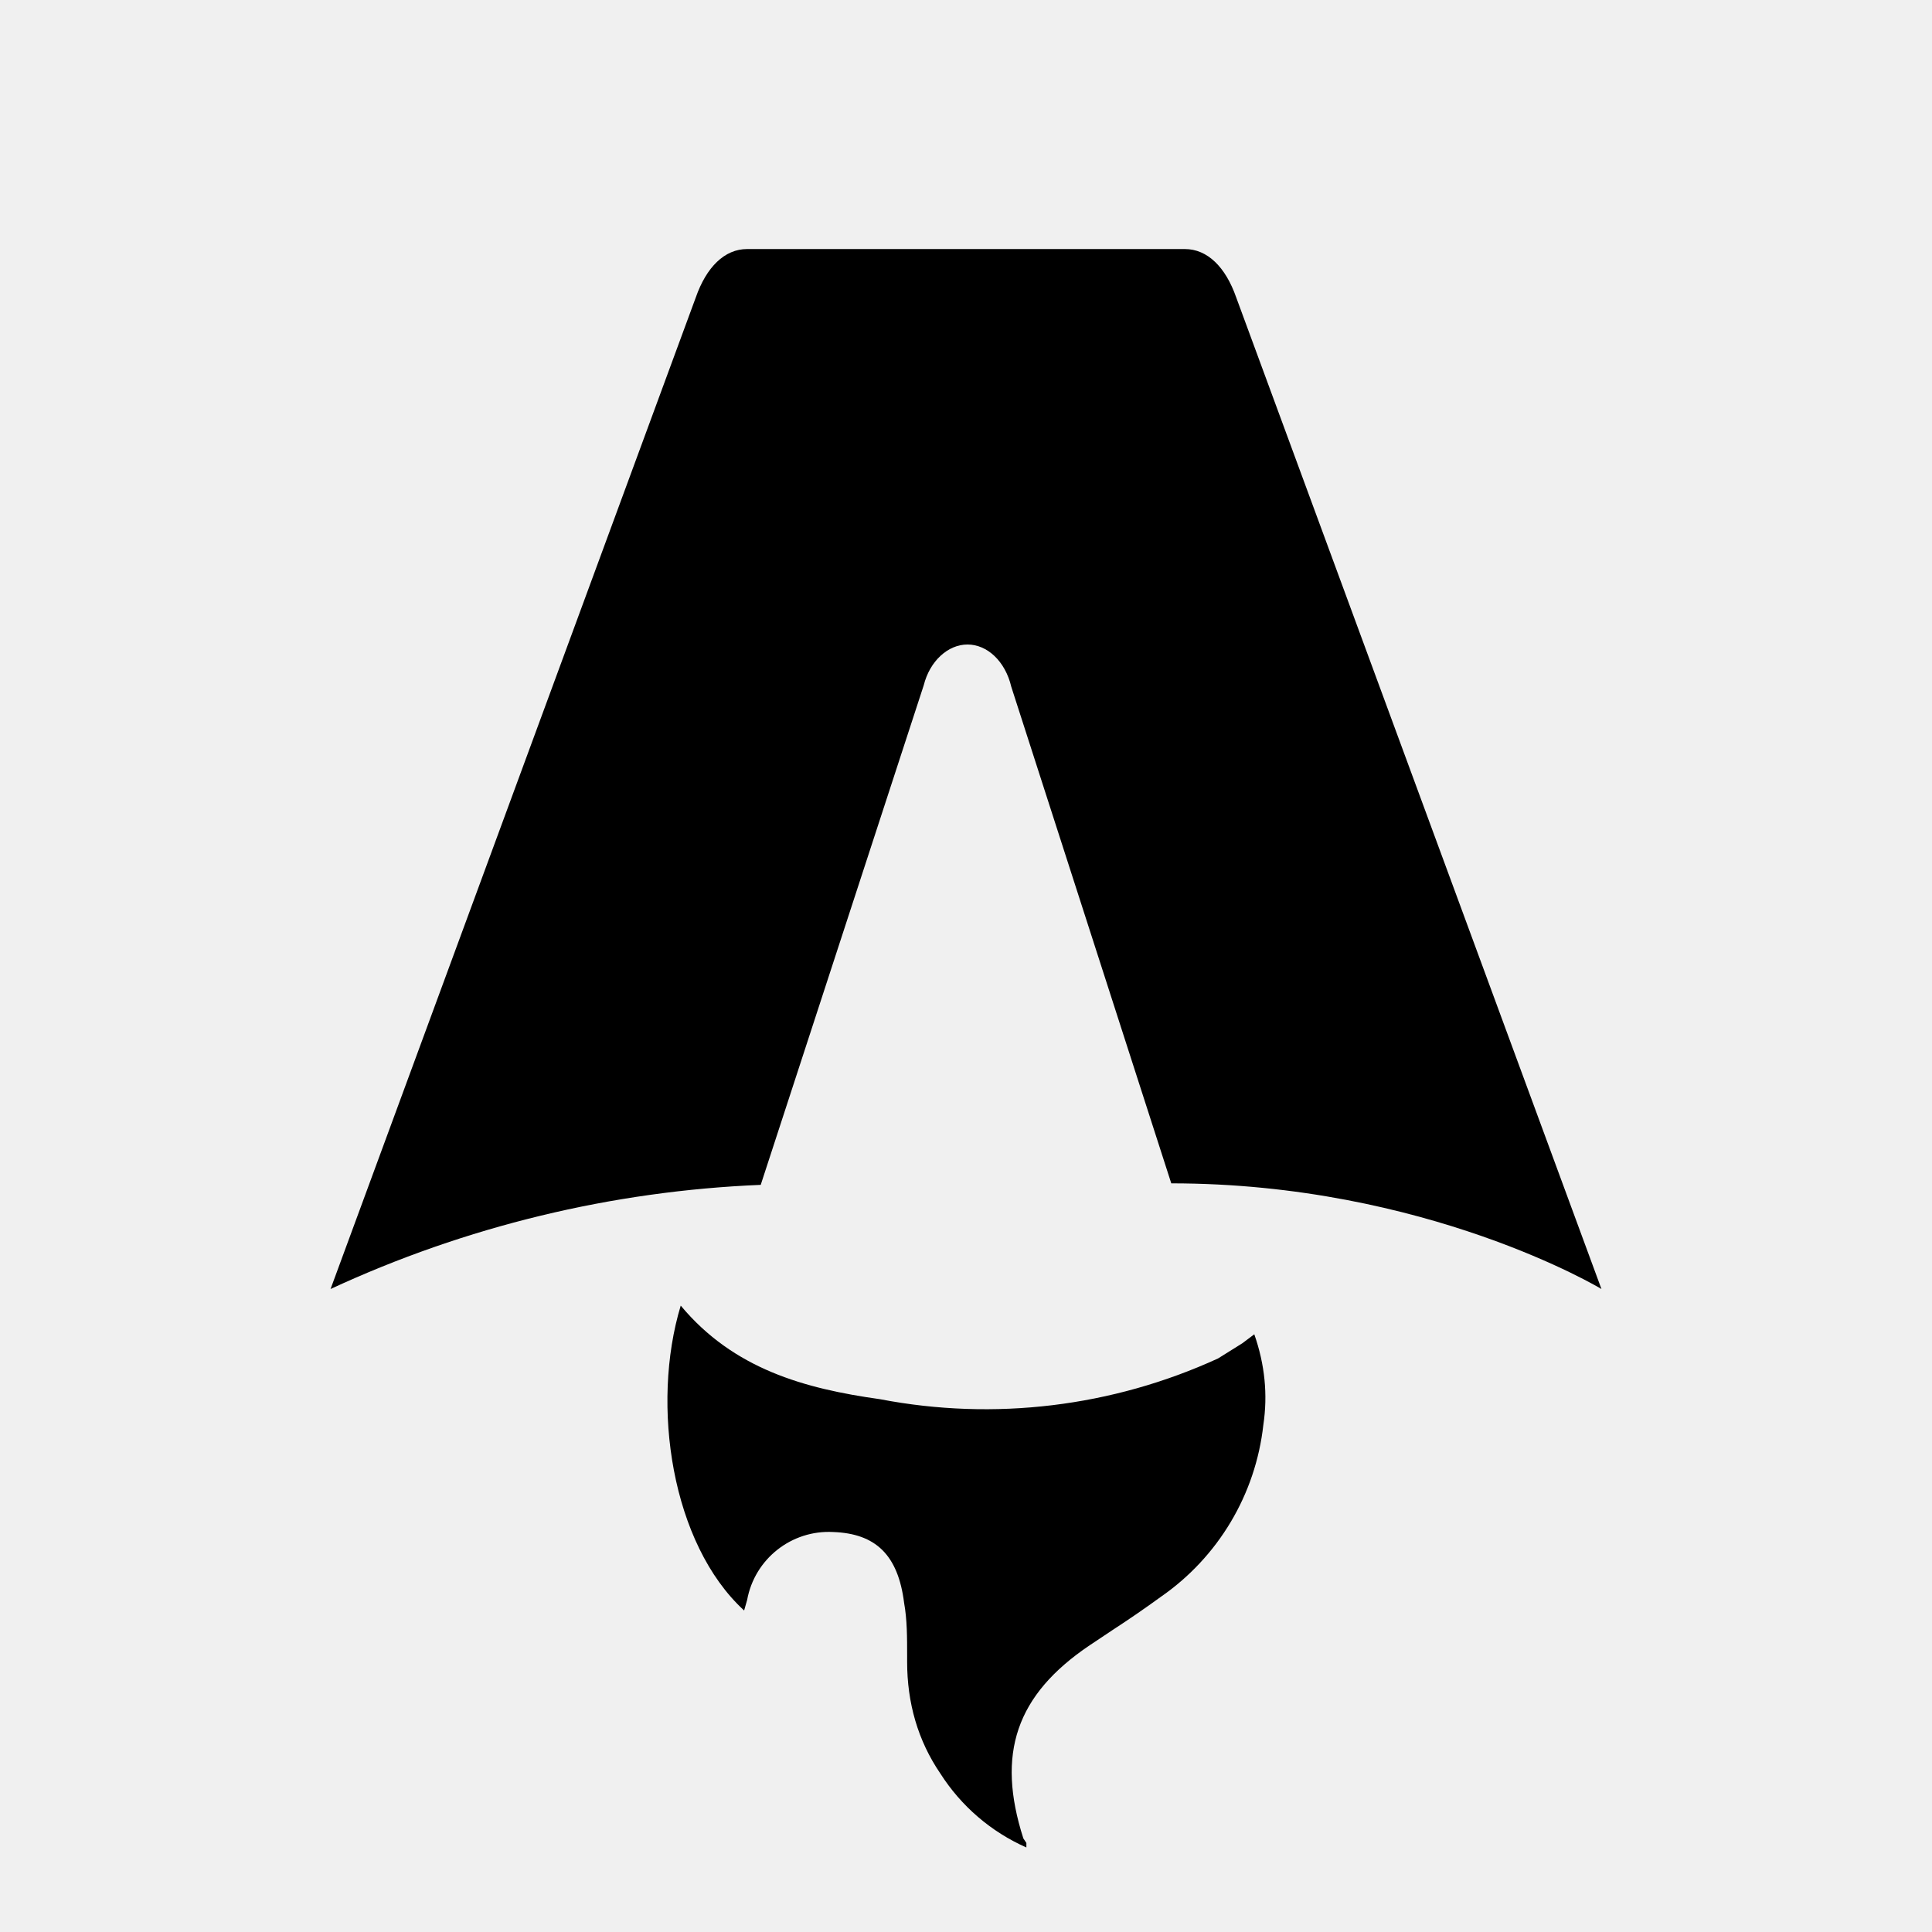
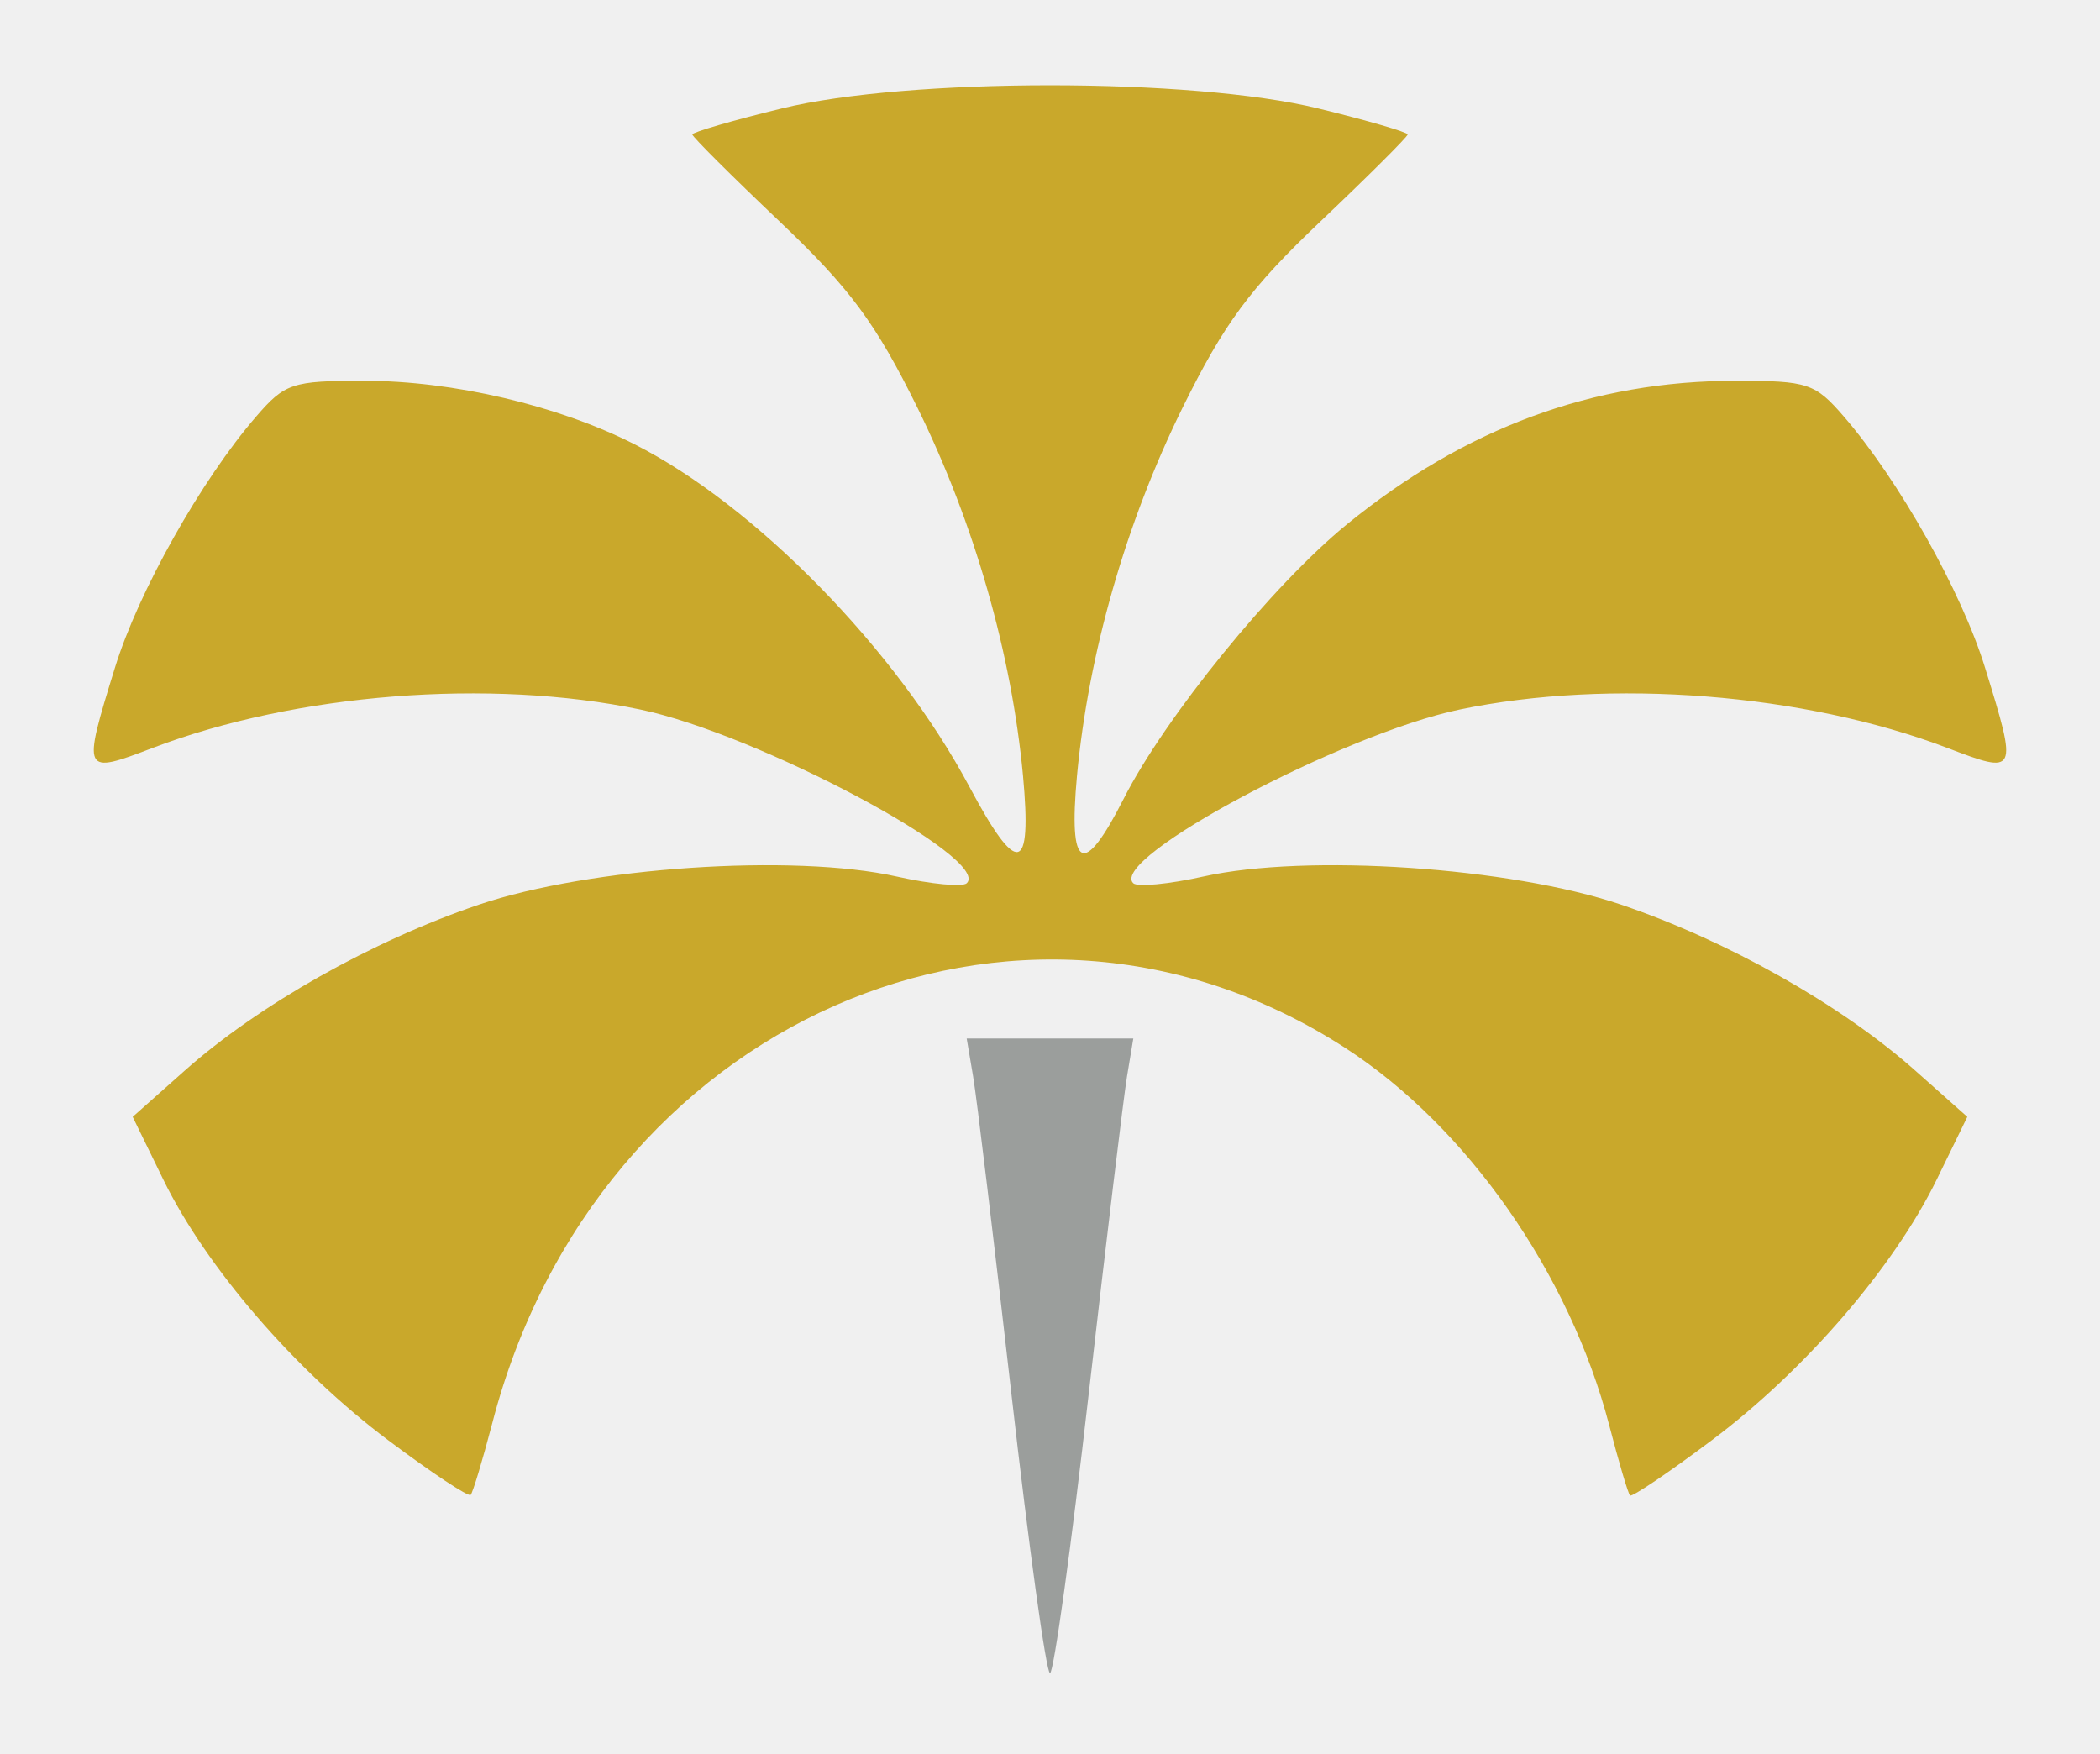
- <svg xmlns="http://www.w3.org/2000/svg" fill="none" viewBox="0 0 128 128">
-   <path d="M50.4 78.5a75.1 75.1 0 0 0-28.5 6.9l24.2-65.7c.7-2 1.9-3.2 3.4-3.2h29c1.5 0 2.7 1.2 3.4 3.2l24.2 65.7s-11.6-7-28.5-7L67 45.5c-.4-1.7-1.6-2.8-2.9-2.8-1.3 0-2.5 1.1-2.9 2.7L50.4 78.5Zm-1.1 28.2Zm-4.2-20.2c-2 6.6-.6 15.8 4.2 20.2a17.5 17.5 0 0 1 .2-.7 5.5 5.5 0 0 1 5.7-4.5c2.8.1 4.3 1.5 4.7 4.7.2 1.1.2 2.3.2 3.5v.4c0 2.7.7 5.2 2.2 7.4a13 13 0 0 0 5.7 4.9v-.3l-.2-.3c-1.8-5.6-.5-9.5 4.4-12.8l1.5-1a73 73 0 0 0 3.2-2.2 16 16 0 0 0 6.8-11.4c.3-2 .1-4-.6-6l-.8.6-1.6 1a37 37 0 0 1-22.4 2.7c-5-.7-9.7-2-13.2-6.2Z" />
-   <style>
-         path { fill: #000; }
-         @media (prefers-color-scheme: dark) {
-             path { fill: #FFF; }
-         }
-     </style>
+ <svg xmlns="http://www.w3.org/2000/svg" version="1.0" width="182pt" height="152pt" viewBox="0 0 182 152" preserveAspectRatio="xMidYMid meet">
+   <g fill="#C9A82AFE">
+     <path d="M 33.64 124.81 C 25.61 118.80 17.87 109.83 14.16 102.24 L 11.50 96.79 L 15.99 92.80 C 22.40 87.10 32.25 81.54 41.50 78.40 C 51.10 75.15 68.75 73.96 77.70 75.96 C 80.70 76.63 83.44 76.89 83.79 76.54 C 85.93 74.40 65.63 63.60 55.50 61.49 C 42.45 58.77 25.64 60.09 13.25 64.81 C 7.14 67.14 7.11 67.09 9.97 57.84 C 11.99 51.29 17.44 41.60 22.19 36.11 C 24.69 33.21 25.32 33.00 31.54 33.00 C 39.25 33.00 48.36 35.13 54.99 38.50 C 65.48 43.81 77.68 56.29 84.02 68.19 C 88.19 76.01 89.45 75.75 88.66 67.21 C 87.67 56.65 84.44 45.35 79.55 35.41 C 75.89 27.99 73.69 25.01 67.54 19.17 C 63.39 15.23 60.00 11.85 60.00 11.65 C 60.00 11.46 63.49 10.44 67.75 9.40 C 78.69 6.72 103.31 6.72 114.25 9.40 C 118.51 10.44 122.00 11.46 122.00 11.65 C 122.00 11.85 118.61 15.23 114.46 19.17 C 108.31 25.01 106.11 27.99 102.45 35.41 C 97.56 45.35 94.33 56.65 93.34 67.21 C 92.58 75.46 93.89 76.11 97.38 69.23 C 100.97 62.16 110.30 50.68 116.73 45.44 C 127.00 37.08 138.05 33.00 150.46 33.00 C 156.68 33.00 157.31 33.21 159.81 36.11 C 164.56 41.60 170.01 51.29 172.03 57.84 C 174.89 67.09 174.86 67.14 168.75 64.81 C 156.36 60.09 139.55 58.77 126.50 61.49 C 116.37 63.60 96.07 74.40 98.21 76.54 C 98.56 76.89 101.30 76.63 104.30 75.96 C 113.25 73.96 130.90 75.15 140.50 78.40 C 149.75 81.54 159.60 87.10 166.01 92.80 L 170.50 96.79 L 167.84 102.24 C 164.13 109.83 156.39 118.80 148.36 124.81 C 144.63 127.61 141.43 129.77 141.27 129.60 C 141.10 129.44 140.29 126.69 139.46 123.49 C 136.03 110.36 127.12 97.62 116.58 90.81 C 88.20 72.47 51.69 88.54 42.66 123.35 C 41.82 126.56 40.98 129.35 40.79 129.55 C 40.59 129.74 37.37 127.61 33.64 124.81Z" />
+   </g>
+   <g fill="#9B9E9CFE">
+     <path d="M 87.65 120.75 C 86.13 107.41 84.64 95.04 84.33 93.25 L 83.78 90.00 L 91.00 90.00 L 98.22 90.00 L 97.68 93.25 C 97.38 95.04 95.89 107.41 94.36 120.75 C 92.84 134.09 91.32 145.00 91.00 145.00 C 90.67 145.00 89.17 134.09 87.65 120.75Z" />
+   </g>
</svg>
